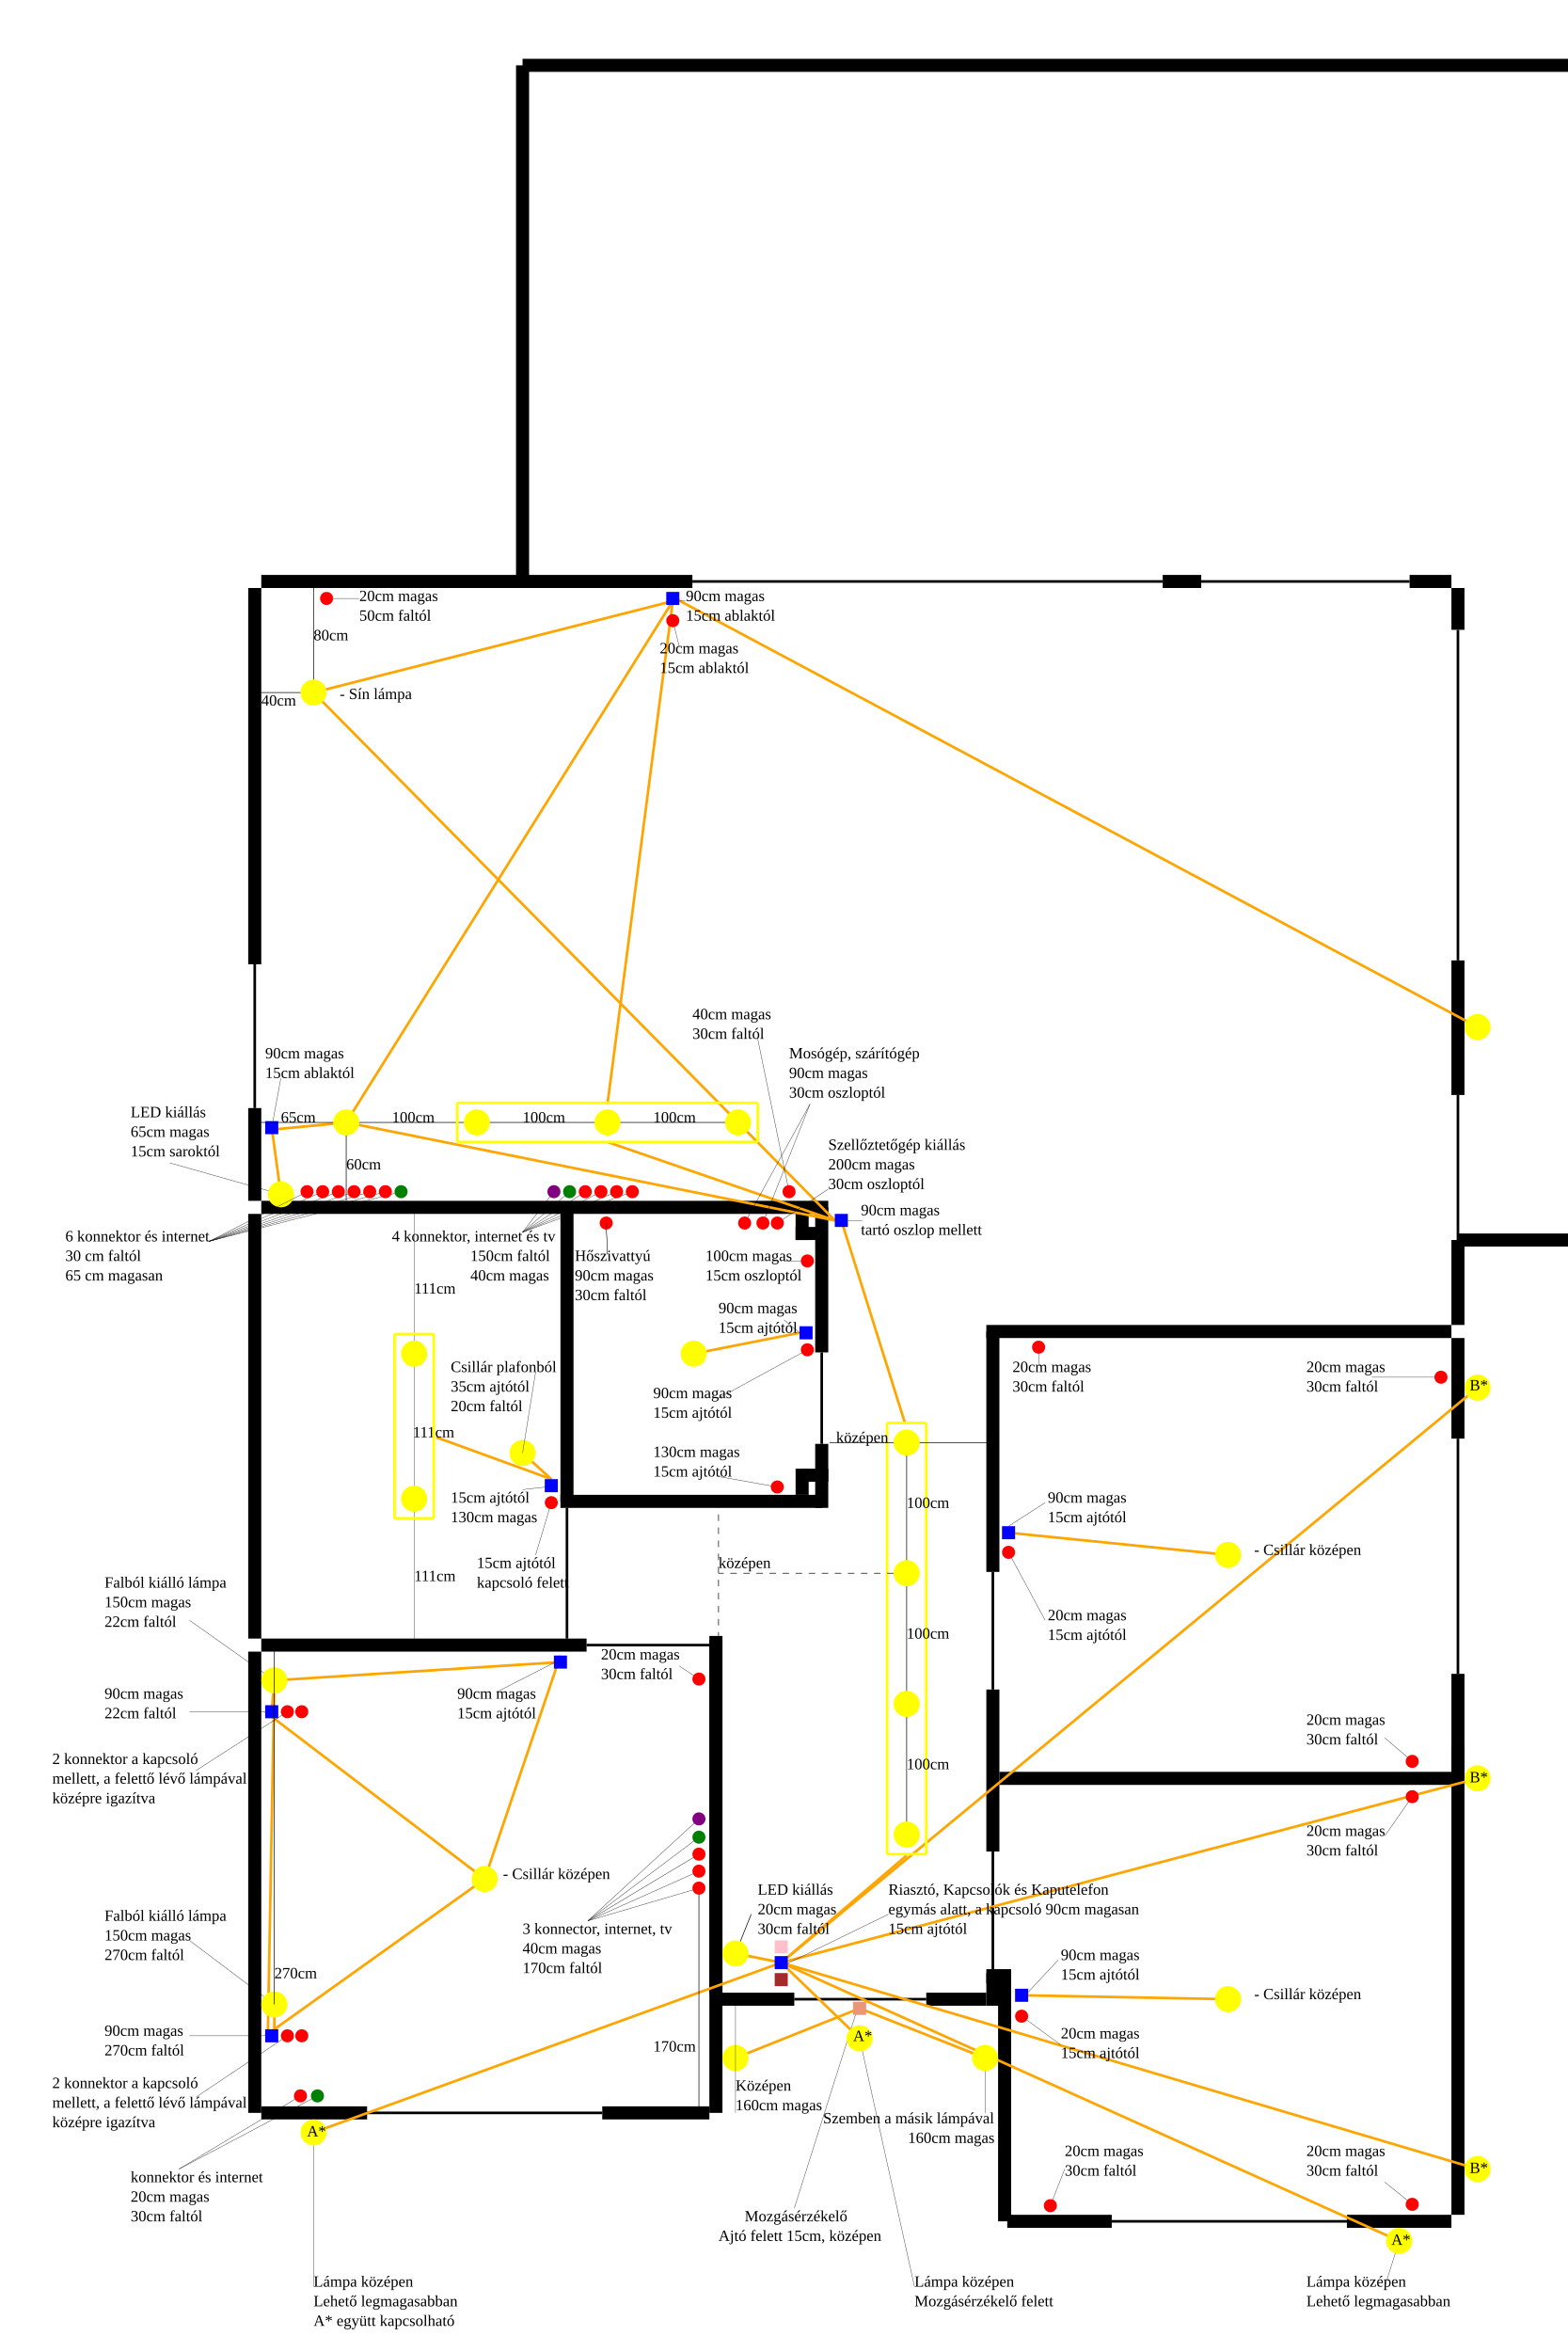
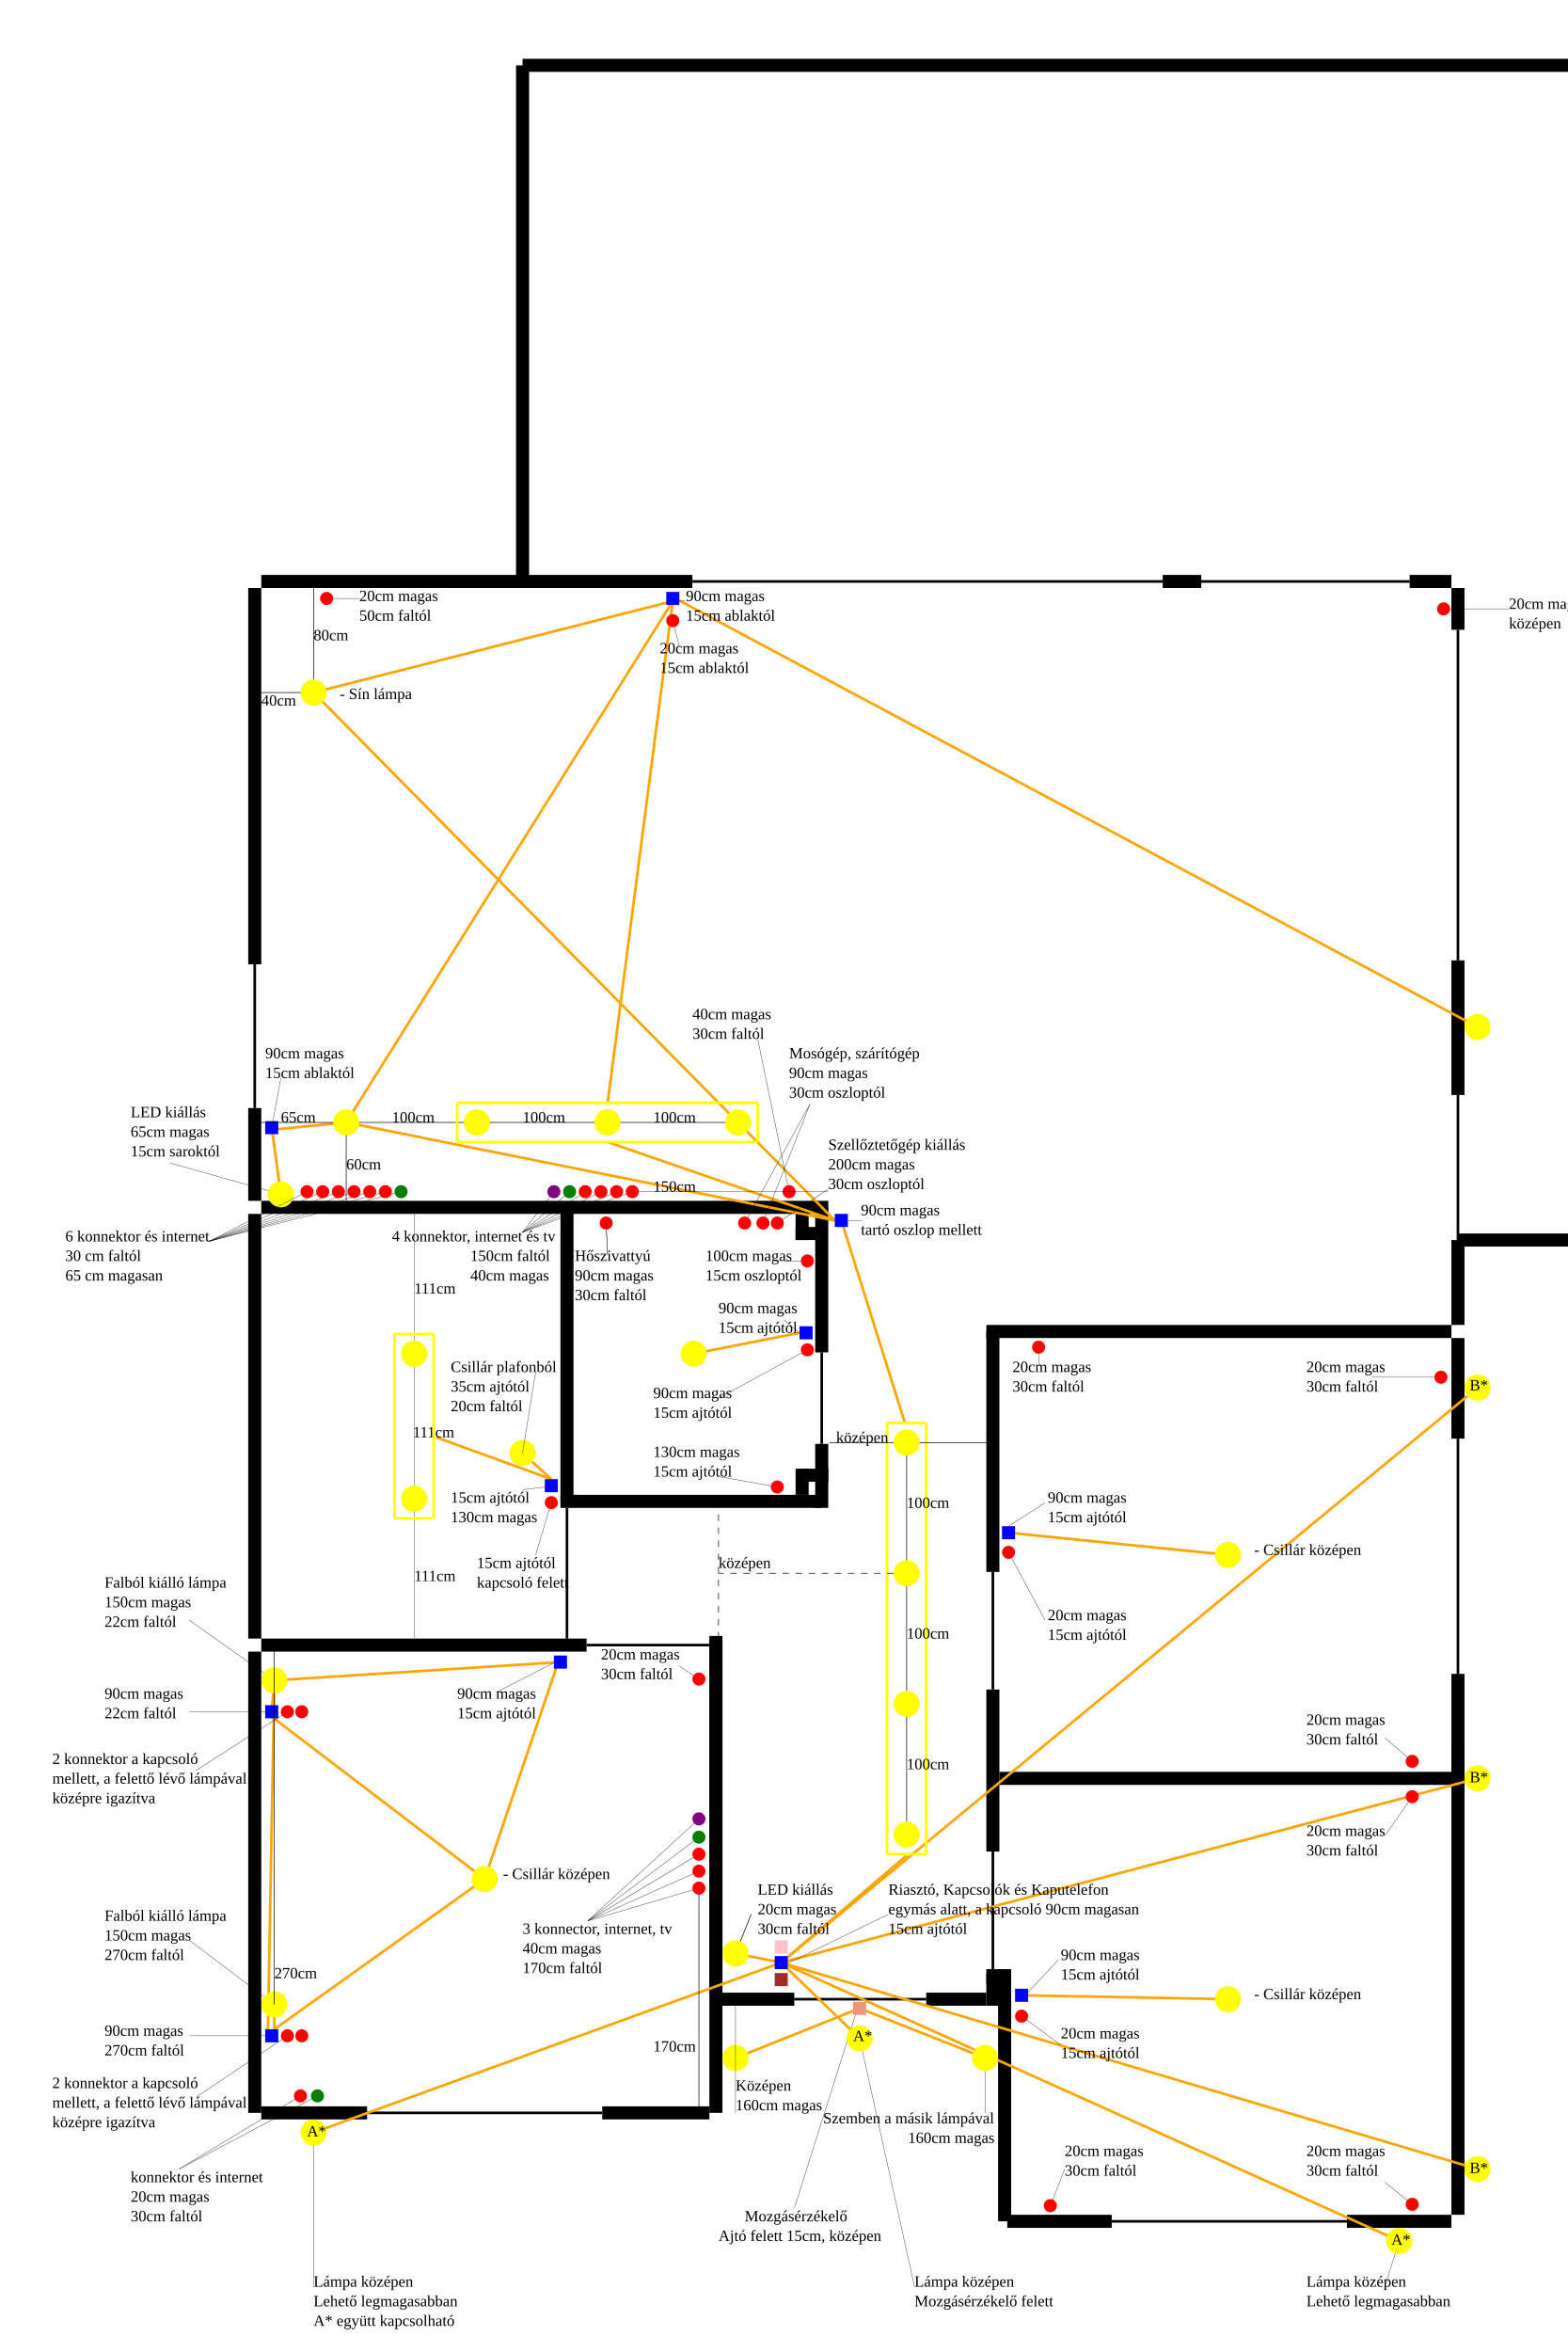
<svg xmlns="http://www.w3.org/2000/svg" viewBox="0 -250 1200 1800">
  <style>
	
		g.konnektor {
			//visibility: hidden
		}
		g.kapcsolo {
			//visibility: hidden;
		}
	
	</style>
  <g>
    <line x1="200" y1="195" x2="530" y2="195" stroke-width="10" stroke="black" />
    <line x1="530" y1="195" x2="890" y2="195" stroke-width="2" stroke="black" />
    <line x1="890" y1="195" x2="919.5" y2="195" stroke-width="10" stroke="black" />
    <line x1="919" y1="195" x2="1079" y2="195" stroke-width="2" stroke="black" />
    <line x1="1079" y1="195" x2="1111" y2="195" stroke-width="10" stroke="black" />
    <line x1="1116" y1="200" x2="1116" y2="232" stroke-width="10" stroke="black" />
    <line x1="1116" y1="232" x2="1116" y2="485" stroke-width="2" stroke="black" />
    <line x1="1116" y1="485" x2="1116" y2="588" stroke-width="10" stroke="black" />
    <line x1="1116" y1="588" x2="1116" y2="699" stroke-width="2" stroke="black" />
    <line x1="1116" y1="699" x2="1116" y2="764" stroke-width="10" stroke="black" />
    <line x1="195" y1="200" x2="195" y2="488" stroke-width="10" stroke="black" />
    <line x1="195" y1="488" x2="195" y2="598" stroke-width="2" stroke="black" />
    <line x1="195" y1="598" x2="195" y2="669" stroke-width="10" stroke="black" />
    <line x1="1111" y1="769" x2="755" y2="769" stroke-width="10" stroke="black" />
    <line x1="200" y1="674" x2="634" y2="674" stroke-width="10" stroke="black" />
    <line x1="614" y1="679" x2="614" y2="699" stroke-width="10" stroke="black" />
    <line x1="609" y1="694" x2="629" y2="694" stroke-width="10" stroke="black" />
    <line x1="614" y1="879" x2="634" y2="879" stroke-width="10" stroke="black" />
    <line x1="614" y1="874" x2="614" y2="894" stroke-width="10" stroke="black" />
    <line x1="760" y1="769" x2="760" y2="953" stroke-width="10" stroke="black" />
    <line x1="760" y1="953" x2="760" y2="1043" stroke-width="2" stroke="black" />
    <line x1="760" y1="1043" x2="760" y2="1167" stroke-width="10" stroke="black" />
    <line x1="760" y1="1167" x2="760" y2="1257" stroke-width="2" stroke="black" />
    <line x1="760" y1="1257" x2="760" y2="1268" stroke-width="10" stroke="black" />
    <line x1="629" y1="674" x2="629" y2="785" stroke-width="10" stroke="black" />
    <line x1="629" y1="785" x2="629" y2="855" stroke-width="2" stroke="black" />
    <line x1="629" y1="855" x2="629" y2="904" stroke-width="10" stroke="black" />
    <line x1="629" y1="899" x2="429" y2="899" stroke-width="10" stroke="black" />
    <line x1="434" y1="904" x2="434" y2="1004" stroke-width="2" stroke="black" />
    <line x1="548" y1="1005" x2="548" y2="1276" stroke-width="10" stroke="black" />
    <line x1="548" y1="1280" x2="608" y2="1280" stroke-width="10" stroke="black" />
    <line x1="608" y1="1280" x2="709" y2="1280" stroke-width="2" stroke="black" />
    <line x1="709" y1="1280" x2="755" y2="1280" stroke-width="10" stroke="black" />
    <line x1="760" y1="1285" x2="760" y2="1260" stroke-width="10" stroke="black" />
    <line x1="434" y1="899" x2="434" y2="674" stroke-width="10" stroke="black" />
    <line x1="195" y1="679" x2="195" y2="1004" stroke-width="10" stroke="black" />
    <line x1="200" y1="1009" x2="449" y2="1009" stroke-width="10" stroke="black" />
    <line x1="449" y1="1009" x2="543" y2="1009" stroke-width="2" stroke="black" />
    <line x1="195" y1="1014" x2="195" y2="1367" stroke-width="10" stroke="black" />
    <line x1="200" y1="1367" x2="281" y2="1367" stroke-width="10" stroke="black" />
    <line x1="281" y1="1367" x2="461" y2="1367" stroke-width="2" stroke="black" />
    <line x1="461" y1="1367" x2="543" y2="1367" stroke-width="10" stroke="black" />
    <line x1="548" y1="1367" x2="548" y2="1002" stroke-width="10" stroke="black" />
    <line x1="1116" y1="1086" x2="1116" y2="1445" stroke-width="10" stroke="black" />
    <line x1="1111" y1="1450" x2="1031" y2="1450" stroke-width="10" stroke="black" />
    <line x1="1031" y1="1450" x2="851" y2="1450" stroke-width="2" stroke="black" />
    <line x1="851" y1="1450" x2="771" y2="1450" stroke-width="10" stroke="black" />
    <line x1="769" y1="1450" x2="769" y2="1257" stroke-width="10" stroke="black" />
    <line x1="1116" y1="774" x2="1116" y2="851" stroke-width="10" stroke="black" />
    <line x1="1116" y1="851" x2="1116" y2="1031" stroke-width="2" stroke="black" />
    <line x1="1116" y1="1031" x2="1116" y2="1111" stroke-width="10" stroke="black" />
    <line x1="1111" y1="1111" x2="765" y2="1111" stroke-width="10" stroke="black" />
    <line x1="400" y1="200" x2="400" y2="-200" stroke-width="10" stroke="black" />
    <line x1="400" y1="-200" x2="1416" y2="-200" stroke-width="10" stroke="black" />
    <line x1="1416" y1="-200" x2="1416" y2="699" stroke-width="10" stroke="black" />
    <line x1="1416" y1="699" x2="1116" y2="699" stroke-width="10" stroke="black" />
  </g>
  <g class="kapcsolo-vonal">
    <line x1="515" y1="210" x2="240" y2="280" stroke-width="2" stroke="orange" />
    <line x1="265" y1="609" x2="515" y2="210" stroke-width="2" stroke="orange" />
    <line x1="772" y1="923" x2="940" y2="940" stroke-width="2" stroke="orange" />
    <line x1="203" y1="615" x2="265" y2="609" stroke-width="2" stroke="orange" />
    <line x1="515" y1="210" x2="465" y2="595" stroke-width="2" stroke="orange" />
    <line x1="639" y1="684" x2="265" y2="609" stroke-width="2" stroke="orange" />
    <line x1="639" y1="684" x2="465" y2="624" stroke-width="2" stroke="orange" />
    <line x1="639" y1="684" x2="240" y2="280" stroke-width="2" stroke="orange" />
    <line x1="208" y1="613" x2="215" y2="664" stroke-width="2" stroke="orange" />
    <line x1="782" y1="1277" x2="940" y2="1280" stroke-width="2" stroke="orange" />
    <line x1="429" y1="1017" x2="371" y2="1188" stroke-width="2" stroke="orange" />
    <line x1="203" y1="1060" x2="371" y2="1188" stroke-width="2" stroke="orange" />
    <line x1="429" y1="1022" x2="210" y2="1036" stroke-width="2" stroke="orange" />
    <line x1="208" y1="1060" x2="210" y2="1036" stroke-width="2" stroke="orange" />
    <line x1="203" y1="1308" x2="371" y2="1188" stroke-width="2" stroke="orange" />
    <line x1="205" y1="1308" x2="210" y2="1036" stroke-width="2" stroke="orange" />
    <line x1="210" y1="1308" x2="210" y2="1284" stroke-width="2" stroke="orange" />
    <line x1="644" y1="684" x2="693" y2="840" stroke-width="2" stroke="orange" />
    <line x1="598" y1="1252" x2="694" y2="1170" stroke-width="2" stroke="orange" />
    <line x1="598" y1="1252" x2="563" y2="1245" stroke-width="2" stroke="orange" />
    <line x1="658" y1="1287" x2="563" y2="1325" stroke-width="2" stroke="orange" />
    <line x1="658" y1="1287" x2="754" y2="1325" stroke-width="2" stroke="orange" />
    <line x1="598" y1="1252" x2="240" y2="1382" stroke-width="2" stroke="orange" />
    <line x1="598" y1="1252" x2="658" y2="1310" stroke-width="2" stroke="orange" />
    <line x1="598" y1="1252" x2="1071" y2="1465" stroke-width="2" stroke="orange" />
    <line x1="531" y1="786" x2="612" y2="770" stroke-width="2" stroke="orange" />
    <line x1="422" y1="882" x2="334" y2="850" stroke-width="2" stroke="orange" />
    <line x1="422" y1="882" x2="400" y2="862" stroke-width="2" stroke="orange" />
    <line x1="598" y1="1252" x2="1131" y2="812" stroke-width="2" stroke="orange" />
    <line x1="598" y1="1252" x2="1131" y2="1111" stroke-width="2" stroke="orange" />
    <line x1="598" y1="1252" x2="1131" y2="1410" stroke-width="2" stroke="orange" />
    <line x1="515" y1="207" x2="1131" y2="536" stroke-width="2" stroke="orange" />
  </g>
  <g class="konnektor">
    <line x1="515" y1="225" x2="520" y2="245" stroke-width="0.25" stroke="black" />
    <circle cx="515" cy="225" r="5" fill="red" />
    <text x="505" y="250" fill="black" font-size="12">20cm magas</text>
    <text x="505" y="265" fill="black" font-size="12">15cm ablaktól</text>
    <line x1="250" y1="208" x2="275" y2="208" stroke-width="0.25" stroke="black" />
    <circle cx="250" cy="208" r="5" fill="red" />
    <text x="275" y="210" fill="black" font-size="12">20cm magas</text>
    <text x="275" y="225" fill="black" font-size="12">50cm faltól</text>
  </g>
  <g class="kapcsolo">
    <line x1="525" y1="210" x2="520" y2="210" stroke-width="0.25" stroke="black" />
    <line x1="515" y1="203" x2="515" y2="213" stroke-width="10" stroke="blue" />
    <text x="525" y="210" fill="black" font-size="12">90cm magas</text>
    <text x="525" y="225" fill="black" font-size="12">15cm ablaktól</text>
    <line x1="240" y1="200" x2="240" y2="280" stroke-width="0.5" stroke="black" />
    <text x="240" y="240" fill="black" font-size="12">80cm</text>
    <line x1="200" y1="280" x2="240" y2="280" stroke-width="0.5" stroke="black" />
    <text x="200" y="290" fill="black" font-size="12">40cm</text>
    <circle cx="240" cy="280" r="10" fill="yellow" />
    <text x="260" y="285" fill="black" font-size="12">- Sín lámpa</text>
  </g>
  <g class="kapcsolo">
    <line x1="208" y1="613" x2="215" y2="575" stroke-width="0.25" stroke="black" />
    <line x1="203" y1="613" x2="213" y2="613" stroke-width="10" stroke="blue" />
    <text x="203" y="560" fill="black" font-size="12">90cm magas</text>
    <text x="203" y="575" fill="black" font-size="12">15cm ablaktól</text>
    <line x1="265" y1="609" x2="265" y2="669" stroke-width="0.5" stroke="black" />
    <text x="265" y="645" fill="black" font-size="12">60cm</text>
    <line x1="200" y1="609" x2="265" y2="609" stroke-width="0.5" stroke="black" />
    <text x="215" y="609" fill="black" font-size="12">65cm</text>
    <line x1="265" y1="609" x2="365" y2="609" stroke-width="0.5" stroke="black" />
    <text x="300" y="609" fill="black" font-size="12">100cm</text>
    <line x1="365" y1="609" x2="465" y2="609" stroke-width="0.5" stroke="black" />
    <text x="400" y="609" fill="black" font-size="12">100cm</text>
    <line x1="465" y1="609" x2="565" y2="609" stroke-width="0.5" stroke="black" />
    <text x="500" y="609" fill="black" font-size="12">100cm</text>
    <circle cx="265" cy="609" r="10" fill="yellow" />
    <circle cx="365" cy="609" r="10" fill="yellow" />
    <circle cx="465" cy="609" r="10" fill="yellow" />
    <circle cx="565" cy="609" r="10" fill="yellow" />
    <line x1="350" y1="594" x2="580" y2="594" stroke-width="2" stroke="yellow" />
    <line x1="350" y1="624" x2="580" y2="624" stroke-width="2" stroke="yellow" />
    <line x1="350" y1="594" x2="350" y2="624" stroke-width="2" stroke="yellow" />
    <line x1="580" y1="594" x2="580" y2="624" stroke-width="2" stroke="yellow" />
    <line x1="639" y1="684" x2="660" y2="684" stroke-width="0.25" stroke="black" />
    <line x1="639" y1="684" x2="649" y2="684" stroke-width="10" stroke="blue" />
    <text x="659" y="680" fill="black" font-size="12">90cm magas</text>
    <text x="659" y="695" fill="black" font-size="12">tartó oszlop mellett</text>
    <line x1="215" y1="664" x2="130" y2="640" stroke-width="0.25" stroke="black" />
    <circle cx="215" cy="664" r="10" fill="yellow" />
    <text x="100" y="605" fill="black" font-size="12">LED kiállás</text>
    <text x="100" y="620" fill="black" font-size="12">65cm magas</text>
    <text x="100" y="635" fill="black" font-size="12">15cm saroktól</text>
  </g>
  <g class="konnektor">
    <line x1="772" y1="938" x2="800" y2="990" stroke-width="0.25" stroke="black" />
    <circle cx="772" cy="938" r="5" fill="red" />
    <text x="802" y="990" fill="black" font-size="12">20cm magas</text>
    <text x="802" y="1005" fill="black" font-size="12">15cm ajtótól</text>
    <line x1="795" y1="781" x2="795" y2="795" stroke-width="0.25" stroke="black" />
    <circle cx="795" cy="781" r="5" fill="red" />
    <text x="775" y="800" fill="black" font-size="12">20cm magas</text>
    <text x="775" y="815" fill="black" font-size="12">30cm faltól</text>
    <line x1="1050" y1="804" x2="1103" y2="804" stroke-width="0.25" stroke="black" />
    <circle cx="1103" cy="804" r="5" fill="red" />
    <text x="1000" y="800" fill="black" font-size="12">20cm magas</text>
    <text x="1000" y="815" fill="black" font-size="12">30cm faltól</text>
    <line x1="1060" y1="1080" x2="1081" y2="1098" stroke-width="0.25" stroke="black" />
    <circle cx="1081" cy="1098" r="5" fill="red" />
    <text x="1000" y="1070" fill="black" font-size="12">20cm magas</text>
    <text x="1000" y="1085" fill="black" font-size="12">30cm faltól</text>
  </g>
  <g class="kapcsolo">
    <line x1="772" y1="918" x2="800" y2="900" stroke-width="0.25" stroke="black" />
    <line x1="772" y1="918" x2="772" y2="928" stroke-width="10" stroke="blue" />
    <text x="802" y="900" fill="black" font-size="12">90cm magas</text>
    <text x="802" y="915" fill="black" font-size="12">15cm ajtótól</text>
    <circle cx="940" cy="940" r="10" fill="yellow" />
    <text x="960" y="940" fill="black" font-size="12">- Csillár középen</text>
  </g>
  <g class="kapcsolo">
    <line x1="810" y1="1250" x2="782" y2="1280" stroke-width="0.25" stroke="black" />
    <line x1="782" y1="1272" x2="782" y2="1282" stroke-width="10" stroke="blue" />
    <text x="812" y="1250" fill="black" font-size="12">90cm magas</text>
    <text x="812" y="1265" fill="black" font-size="12">15cm ajtótól</text>
    <circle cx="940" cy="1280" r="10" fill="yellow" />
    <text x="960" y="1280" fill="black" font-size="12">- Csillár középen</text>
  </g>
  <g class="konnektor">
    <line x1="782" y1="1293" x2="812" y2="1315" stroke-width="0.25" stroke="black" />
    <circle cx="782" cy="1293" r="5" fill="red" />
    <text x="812" y="1310" fill="black" font-size="12">20cm magas</text>
    <text x="812" y="1325" fill="black" font-size="12">15cm ajtótól</text>
    <line x1="804" y1="1438" x2="815" y2="1410" stroke-width="0.25" stroke="black" />
    <circle cx="804" cy="1438" r="5" fill="red" />
    <text x="815" y="1400" fill="black" font-size="12">20cm magas</text>
    <text x="815" y="1415" fill="black" font-size="12">30cm faltól</text>
    <line x1="1081" y1="1125" x2="1060" y2="1155" stroke-width="0.25" stroke="black" />
    <circle cx="1081" cy="1125" r="5" fill="red" />
    <text x="1000" y="1155" fill="black" font-size="12">20cm magas</text>
    <text x="1000" y="1170" fill="black" font-size="12">30cm faltól</text>
    <line x1="1081" y1="1437" x2="1060" y2="1420" stroke-width="0.25" stroke="black" />
    <circle cx="1081" cy="1437" r="5" fill="red" />
    <text x="1000" y="1400" fill="black" font-size="12">20cm magas</text>
    <text x="1000" y="1415" fill="black" font-size="12">30cm faltól</text>
  </g>
  <g class="kapcsolo">
    <line x1="429" y1="1020" x2="380" y2="1045" stroke-width="0.25" stroke="black" />
    <line x1="429" y1="1017" x2="429" y2="1027" stroke-width="10" stroke="blue" />
    <text x="350" y="1050" fill="black" font-size="12">90cm magas</text>
    <text x="350" y="1065" fill="black" font-size="12">15cm ajtótól</text>
    <circle cx="371" cy="1188" r="10" fill="yellow" />
    <text x="385" y="1188" fill="black" font-size="12">- Csillár középen</text>
    <line x1="145" y1="990" x2="210" y2="1036" stroke-width="0.25" stroke="black" />
    <text x="80" y="965" fill="black" font-size="12">Falból kiálló lámpa</text>
    <text x="80" y="980" fill="black" font-size="12">150cm magas</text>
    <text x="80" y="995" fill="black" font-size="12">22cm faltól</text>
    <circle cx="210" cy="1036" r="10" fill="yellow" />
    <line x1="145" y1="1060" x2="210" y2="1060" stroke-width="0.25" stroke="black" />
    <line x1="203" y1="1060" x2="213" y2="1060" stroke-width="10" stroke="blue" />
    <text x="80" y="1050" fill="black" font-size="12">90cm magas</text>
    <text x="80" y="1065" fill="black" font-size="12">22cm faltól</text>
    <line x1="210" y1="1284" x2="145" y2="1235" stroke-width="0.25" stroke="black" />
    <text x="80" y="1220" fill="black" font-size="12">Falból kiálló lámpa</text>
    <text x="80" y="1235" fill="black" font-size="12">150cm magas</text>
    <text x="80" y="1250" fill="black" font-size="12">270cm faltól</text>
    <circle cx="210" cy="1284" r="10" fill="yellow" />
    <line x1="145" y1="1308" x2="210" y2="1308" stroke-width="0.25" stroke="black" />
    <line x1="203" y1="1308" x2="213" y2="1308" stroke-width="10" stroke="blue" />
    <text x="80" y="1308" fill="black" font-size="12">90cm magas</text>
    <text x="80" y="1323" fill="black" font-size="12">270cm faltól</text>
    <line x1="210" y1="1284" x2="210" y2="1010" stroke-width="0.5" stroke="black" />
    <text x="210" y="1264" fill="black" font-size="12">270cm</text>
  </g>
  <g class="konnektor">
    <line x1="220" y1="1060" x2="150" y2="1105" stroke-width="0.25" stroke="black" />
    <circle cx="220" cy="1060" r="5" fill="red" />
    <circle cx="231" cy="1060" r="5" fill="red" />
    <text x="40" y="1100" fill="black" font-size="12">2 konnektor a kapcsoló</text>
    <text x="40" y="1115" fill="black" font-size="12">mellett, a felettő lévő lámpával</text>
    <text x="40" y="1130" fill="black" font-size="12">középre igazítva</text>
    <line x1="220" y1="1308" x2="150" y2="1355" stroke-width="0.25" stroke="black" />
    <circle cx="220" cy="1308" r="5" fill="red" />
    <circle cx="231" cy="1308" r="5" fill="red" />
    <text x="40" y="1348" fill="black" font-size="12">2 konnektor a kapcsoló</text>
    <text x="40" y="1363" fill="black" font-size="12">mellett, a felettő lévő lámpával</text>
    <text x="40" y="1378" fill="black" font-size="12">középre igazítva</text>
    <line x1="137" y1="1410" x2="230" y2="1354" stroke-width="0.25" stroke="black" />
    <line x1="137" y1="1410" x2="243" y2="1354" stroke-width="0.25" stroke="black" />
    <circle cx="230" cy="1354" r="5" fill="red" />
    <circle cx="243" cy="1354" r="5" fill="green" />
    <text x="100" y="1420" fill="black" font-size="12">konnektor és internet</text>
    <text x="100" y="1435" fill="black" font-size="12">20cm magas</text>
    <text x="100" y="1450" fill="black" font-size="12">30cm faltól</text>
    <line x1="535" y1="1035" x2="520" y2="1025" stroke-width="0.25" stroke="black" />
    <circle cx="535" cy="1035" r="5" fill="red" />
    <text x="460" y="1020" fill="black" font-size="12">20cm magas</text>
    <text x="460" y="1035" fill="black" font-size="12">30cm faltól</text>
    <line x1="450" y1="1220" x2="535" y2="1142" stroke-width="0.25" stroke="black" />
    <line x1="450" y1="1220" x2="535" y2="1156" stroke-width="0.25" stroke="black" />
    <line x1="450" y1="1220" x2="535" y2="1169" stroke-width="0.25" stroke="black" />
    <line x1="450" y1="1220" x2="535" y2="1182" stroke-width="0.25" stroke="black" />
    <line x1="450" y1="1220" x2="535" y2="1195" stroke-width="0.25" stroke="black" />
    <line x1="535" y1="1370" x2="535" y2="1195" stroke-width="0.5" stroke="black" />
    <circle cx="535" cy="1142" r="5" fill="purple" />
    <circle cx="535" cy="1156" r="5" fill="green" />
    <circle cx="535" cy="1169" r="5" fill="red" />
    <circle cx="535" cy="1182" r="5" fill="red" />
    <circle cx="535" cy="1195" r="5" fill="red" />
    <text x="400" y="1230" fill="black" font-size="12">3 konnector, internet, tv</text>
    <text x="400" y="1245" fill="black" font-size="12">40cm magas</text>
    <text x="400" y="1260" fill="black" font-size="12">170cm faltól</text>
    <text x="500" y="1320" fill="black" font-size="12">170cm</text>
  </g>
  <g class="kapcsolo">
    <line x1="679" y1="839" x2="709" y2="839" stroke-width="2" stroke="yellow" />
    <line x1="679" y1="839" x2="679" y2="1169" stroke-width="2" stroke="yellow" />
    <line x1="679" y1="1169" x2="709" y2="1169" stroke-width="2" stroke="yellow" />
    <line x1="709" y1="839" x2="709" y2="1169" stroke-width="2" stroke="yellow" />
    <line x1="694" y1="954" x2="550" y2="954" stroke-width="0.5" stroke="black" stroke-dasharray="5,5" />
    <line x1="550" y1="899" x2="550" y2="1002" stroke-width="0.5" stroke="black" stroke-dasharray="5,5" />
    <text x="550" y="950" fill="black" font-size="12">középen</text>
    <text x="640" y="854" fill="black" font-size="12">középen</text>
    <line x1="635" y1="854" x2="760" y2="854" stroke-width="0.5" stroke="black" />
    <line x1="694" y1="854" x2="694" y2="954" stroke-width="0.5" stroke="black" />
    <text x="694" y="904" fill="black" font-size="12">100cm</text>
    <line x1="694" y1="954" x2="694" y2="1054" stroke-width="0.5" stroke="black" />
    <text x="694" y="1004" fill="black" font-size="12">100cm</text>
    <line x1="694" y1="1054" x2="694" y2="1154" stroke-width="0.5" stroke="black" />
    <text x="694" y="1104" fill="black" font-size="12">100cm</text>
    <circle cx="694" cy="854" r="10" fill="yellow" />
    <circle cx="694" cy="954" r="10" fill="yellow" />
    <circle cx="694" cy="1054" r="10" fill="yellow" />
    <circle cx="694" cy="1154" r="10" fill="yellow" />
    <line x1="563" y1="1245" x2="575" y2="1215" stroke-width="0.5" stroke="black" />
    <circle cx="563" cy="1245" r="10" fill="yellow" />
    <text x="580" y="1200" fill="black" font-size="12">LED kiállás</text>
    <text x="580" y="1215" fill="black" font-size="12">20cm magas</text>
    <text x="580" y="1230" fill="black" font-size="12">30cm faltól</text>
    <line x1="598" y1="1255" x2="680" y2="1215" stroke-width="0.25" stroke="black" />
    <line x1="598" y1="1235" x2="598" y2="1245" stroke-width="10" stroke="pink" />
    <line x1="598" y1="1247" x2="598" y2="1257" stroke-width="10" stroke="blue" />
    <line x1="598" y1="1260" x2="598" y2="1270" stroke-width="10" stroke="brown" />
    <text x="680" y="1200" fill="black" font-size="12">Riasztó, Kapcsolók és Kaputelefon</text>
    <text x="680" y="1215" fill="black" font-size="12">egymás alatt, a kapcsoló 90cm magasan</text>
    <text x="680" y="1230" fill="black" font-size="12">15cm ajtótól</text>
  </g>
  <g class="kapcsolo">
    <line x1="658" y1="1282" x2="608" y2="1440" stroke-width="0.25" stroke="black" />
    <line x1="658" y1="1282" x2="658" y2="1292" stroke-width="10" stroke="DarkSalmon" />
    <text x="570" y="1450" fill="black" font-size="12">Mozgásérzékelő</text>
    <text x="550" y="1465" fill="black" font-size="12">Ajtó felett 15cm, középen</text>
    <line x1="754" y1="1325" x2="754" y2="1367" stroke-width="0.25" stroke="black" />
    <circle cx="563" cy="1325" r="10" fill="yellow" />
    <circle cx="754" cy="1325" r="10" fill="yellow" />
    <line x1="563" y1="1280" x2="563" y2="1367" stroke-width="0.25" stroke="black" />
    <text x="563" y="1350" fill="black" font-size="12">Középen</text>
    <text x="563" y="1365" fill="black" font-size="12">160cm magas</text>
    <text x="630" y="1375" fill="black" font-size="12">Szemben a másik lámpával</text>
    <text x="695" y="1390" fill="black" font-size="12">160cm magas</text>
  </g>
  <g class="kapcsolo">
    <line x1="658" y1="1310" x2="700" y2="1500" stroke-width="0.25" stroke="black" />
    <line x1="1071" y1="1465" x2="1060" y2="1500" stroke-width="0.25" stroke="black" />
    <line x1="240" y1="1382" x2="240" y2="1500" stroke-width="0.25" stroke="black" />
    <circle cx="240" cy="1382" r="10" fill="yellow" />
    <circle cx="1071" cy="1465" r="10" fill="yellow" />
    <circle cx="658" cy="1310" r="10" fill="yellow" />
    <text x="1065" y="1468" fill="black" font-size="12">A*</text>
    <text x="700" y="1500" fill="black" font-size="12">Lámpa középen</text>
    <text x="700" y="1515" fill="black" font-size="12">Mozgásérzékelő felett</text>
    <text x="653" y="1312" fill="black" font-size="12">A*</text>
    <text x="1000" y="1500" fill="black" font-size="12">Lámpa középen</text>
    <text x="1000" y="1515" fill="black" font-size="12">Lehető legmagasabban</text>
    <text x="235" y="1385" fill="black" font-size="12">A*</text>
    <text x="240" y="1500" fill="black" font-size="12">Lámpa középen</text>
    <text x="240" y="1515" fill="black" font-size="12">Lehető legmagasabban</text>
    <text x="240" y="1530" fill="black" font-size="12">A* együtt kapcsolható</text>
    <circle cx="1131" cy="812" r="10" fill="yellow" />
    <circle cx="1131" cy="1111" r="10" fill="yellow" />
    <circle cx="1131" cy="1410" r="10" fill="yellow" />
    <text x="1125" y="814" fill="black" font-size="12">B*</text>
    <text x="1125" y="1114" fill="black" font-size="12">B*</text>
    <text x="1125" y="1413" fill="black" font-size="12">B*</text>
    <circle cx="1131" cy="536" r="10" fill="yellow" />
  </g>
  <g class="konnektor">
    <line x1="464" y1="686" x2="465" y2="710" stroke-width="0.25" stroke="black" />
    <circle cx="464" cy="686" r="5" fill="red" />
    <text x="440" y="715" fill="black" font-size="12">Hőszivattyú</text>
    <text x="440" y="730" fill="black" font-size="12">90cm magas</text>
    <text x="440" y="745" fill="black" font-size="12">30cm faltól</text>
    <line x1="620" y1="595" x2="570" y2="686" stroke-width="0.25" stroke="black" />
    <line x1="620" y1="595" x2="584" y2="686" stroke-width="0.25" stroke="black" />
    <circle cx="584" cy="686" r="5" fill="red" />
    <circle cx="570" cy="686" r="5" fill="red" />
    <text x="604" y="560" fill="black" font-size="12">Mosógép, szárítógép</text>
    <text x="604" y="575" fill="black" font-size="12">90cm magas</text>
    <text x="604" y="590" fill="black" font-size="12">30cm oszloptól</text>
    <line x1="595" y1="686" x2="634" y2="660" stroke-width="0.25" stroke="black" />
    <circle cx="595" cy="686" r="5" fill="red" />
    <text x="634" y="630" fill="black" font-size="12">Szellőztetőgép kiállás</text>
    <text x="634" y="645" fill="black" font-size="12">200cm magas</text>
    <text x="634" y="660" fill="black" font-size="12">30cm oszloptól</text>
    <line x1="618" y1="715" x2="600" y2="715" stroke-width="0.25" stroke="black" />
    <circle cx="618" cy="715" r="5" fill="red" />
    <text x="540" y="715" fill="black" font-size="12">100cm magas</text>
    <text x="540" y="730" fill="black" font-size="12">15cm oszloptól</text>
    <line x1="618" y1="783" x2="550" y2="820" stroke-width="0.25" stroke="black" />
    <circle cx="618" cy="783" r="5" fill="red" />
    <text x="500" y="820" fill="black" font-size="12">90cm magas</text>
    <text x="500" y="835" fill="black" font-size="12">15cm ajtótól</text>
    <line x1="595" y1="888" x2="550" y2="880" stroke-width="0.25" stroke="black" />
    <circle cx="595" cy="888" r="5" fill="red" />
    <text x="500" y="865" fill="black" font-size="12">130cm magas</text>
    <text x="500" y="880" fill="black" font-size="12">15cm ajtótól</text>
  </g>
  <g class="konnektor">
    <line x1="422" y1="900" x2="410" y2="940" stroke-width="0.25" stroke="black" />
    <line x1="464" y1="686" x2="465" y2="710" stroke-width="0.25" stroke="black" />
    <circle cx="422" cy="900" r="5" fill="red" />
    <text x="365" y="950" fill="black" font-size="12">15cm ajtótól</text>
    <text x="365" y="965" fill="black" font-size="12">kapcsoló felett</text>
  </g>
  <g class="kapcsolo">
    <circle cx="531" cy="786" r="10" fill="yellow" />
    <line x1="317" y1="674" x2="317" y2="1009" stroke-width="0.25" stroke="black" />
    <line x1="427" y1="887" x2="400" y2="890" stroke-width="0.25" stroke="black" />
    <circle cx="317" cy="786" r="10" fill="yellow" />
    <circle cx="317" cy="897" r="10" fill="yellow" />
    <circle cx="400" cy="862" r="10" fill="yellow" />
    <text x="317" y="740" fill="black" font-size="12">111cm</text>
    <text x="316" y="850" fill="black" font-size="12">111cm</text>
    <text x="317" y="960" fill="black" font-size="12">111cm</text>
    <line x1="612" y1="770" x2="600" y2="760" stroke-width="0.25" stroke="black" />
    <text x="550" y="755" fill="black" font-size="12">90cm magas</text>
    <text x="550" y="770" fill="black" font-size="12">15cm ajtótól</text>
    <line x1="612" y1="770" x2="622" y2="770" stroke-width="10" stroke="blue" />
    <line x1="422" y1="882" x2="422" y2="892" stroke-width="10" stroke="blue" />
    <line x1="302" y1="771" x2="332" y2="771" stroke-width="2" stroke="yellow" />
    <line x1="302" y1="771" x2="302" y2="912" stroke-width="2" stroke="yellow" />
    <line x1="302" y1="912" x2="332" y2="912" stroke-width="2" stroke="yellow" />
    <line x1="332" y1="771" x2="332" y2="912" stroke-width="2" stroke="yellow" />
    <line x1="400" y1="862" x2="410" y2="800" stroke-width="0.25" stroke="black" />
    <text x="345" y="800" fill="black" font-size="12">Csillár plafonból</text>
    <text x="345" y="815" fill="black" font-size="12">35cm ajtótól</text>
    <text x="345" y="830" fill="black" font-size="12">20cm faltól</text>
    <text x="345" y="900" fill="black" font-size="12">15cm ajtótól</text>
    <text x="345" y="915" fill="black" font-size="12">130cm magas</text>
  </g>
  <g class="konnektor">
    <line x1="160" y1="700" x2="235" y2="662" stroke-width="0.25" stroke="black" />
    <line x1="160" y1="700" x2="247" y2="662" stroke-width="0.25" stroke="black" />
    <line x1="160" y1="700" x2="259" y2="662" stroke-width="0.25" stroke="black" />
    <line x1="160" y1="700" x2="271" y2="662" stroke-width="0.25" stroke="black" />
    <line x1="160" y1="700" x2="283" y2="662" stroke-width="0.25" stroke="black" />
    <line x1="160" y1="700" x2="295" y2="662" stroke-width="0.25" stroke="black" />
    <line x1="160" y1="700" x2="307" y2="662" stroke-width="0.25" stroke="black" />
    <circle cx="235" cy="662" r="5" fill="red" />
    <circle cx="247" cy="662" r="5" fill="red" />
    <circle cx="259" cy="662" r="5" fill="red" />
    <circle cx="271" cy="662" r="5" fill="red" />
    <circle cx="283" cy="662" r="5" fill="red" />
    <circle cx="295" cy="662" r="5" fill="red" />
    <circle cx="307" cy="662" r="5" fill="green" />
    <text x="50" y="700" fill="black" font-size="12">6 konnektor és internet</text>
    <text x="50" y="715" fill="black" font-size="12">30 cm faltól</text>
    <text x="50" y="730" fill="black" font-size="12">65 cm magasan</text>
    <line x1="604" y1="662" x2="580" y2="545" stroke-width="0.25" stroke="black" />
    <circle cx="604" cy="662" r="5" fill="red" />
    <text x="530" y="530" fill="black" font-size="12">40cm magas</text>
    <text x="530" y="545" fill="black" font-size="12">30cm faltól</text>
+     <line x1="484" y1="662" x2="634" y2="662" stroke-width="0.25" stroke="black" />
    <line x1="400" y1="693" x2="484" y2="662" stroke-width="0.25" stroke="black" />
    <line x1="400" y1="693" x2="472" y2="662" stroke-width="0.25" stroke="black" />
    <line x1="400" y1="693" x2="460" y2="662" stroke-width="0.25" stroke="black" />
    <line x1="400" y1="693" x2="448" y2="662" stroke-width="0.25" stroke="black" />
    <line x1="400" y1="693" x2="436" y2="662" stroke-width="0.25" stroke="black" />
    <line x1="400" y1="693" x2="424" y2="662" stroke-width="0.25" stroke="black" />
    <circle cx="484" cy="662" r="5" fill="red" />
    <circle cx="472" cy="662" r="5" fill="red" />
    <circle cx="460" cy="662" r="5" fill="red" />
    <circle cx="448" cy="662" r="5" fill="red" />
    <circle cx="436" cy="662" r="5" fill="green" />
    <circle cx="424" cy="662" r="5" fill="purple" />
    <text x="300" y="700" fill="black" font-size="12">4 konnektor, internet és tv</text>
    <text x="360" y="715" fill="black" font-size="12">150cm faltól</text>
    <text x="360" y="730" fill="black" font-size="12">40cm magas</text>
+     <text x="500" y="662" fill="black" font-size="12">150cm</text>
+     <line x1="1105" y1="216" x2="1155" y2="216" stroke-width="0.25" stroke="black" />
+     <circle cx="1105" cy="216" r="5" fill="red" />
+     <text x="1155" y="216" fill="black" font-size="12">20cm magas</text>
+     <text x="1155" y="231" fill="black" font-size="12">középen</text>
  </g>
</svg>
